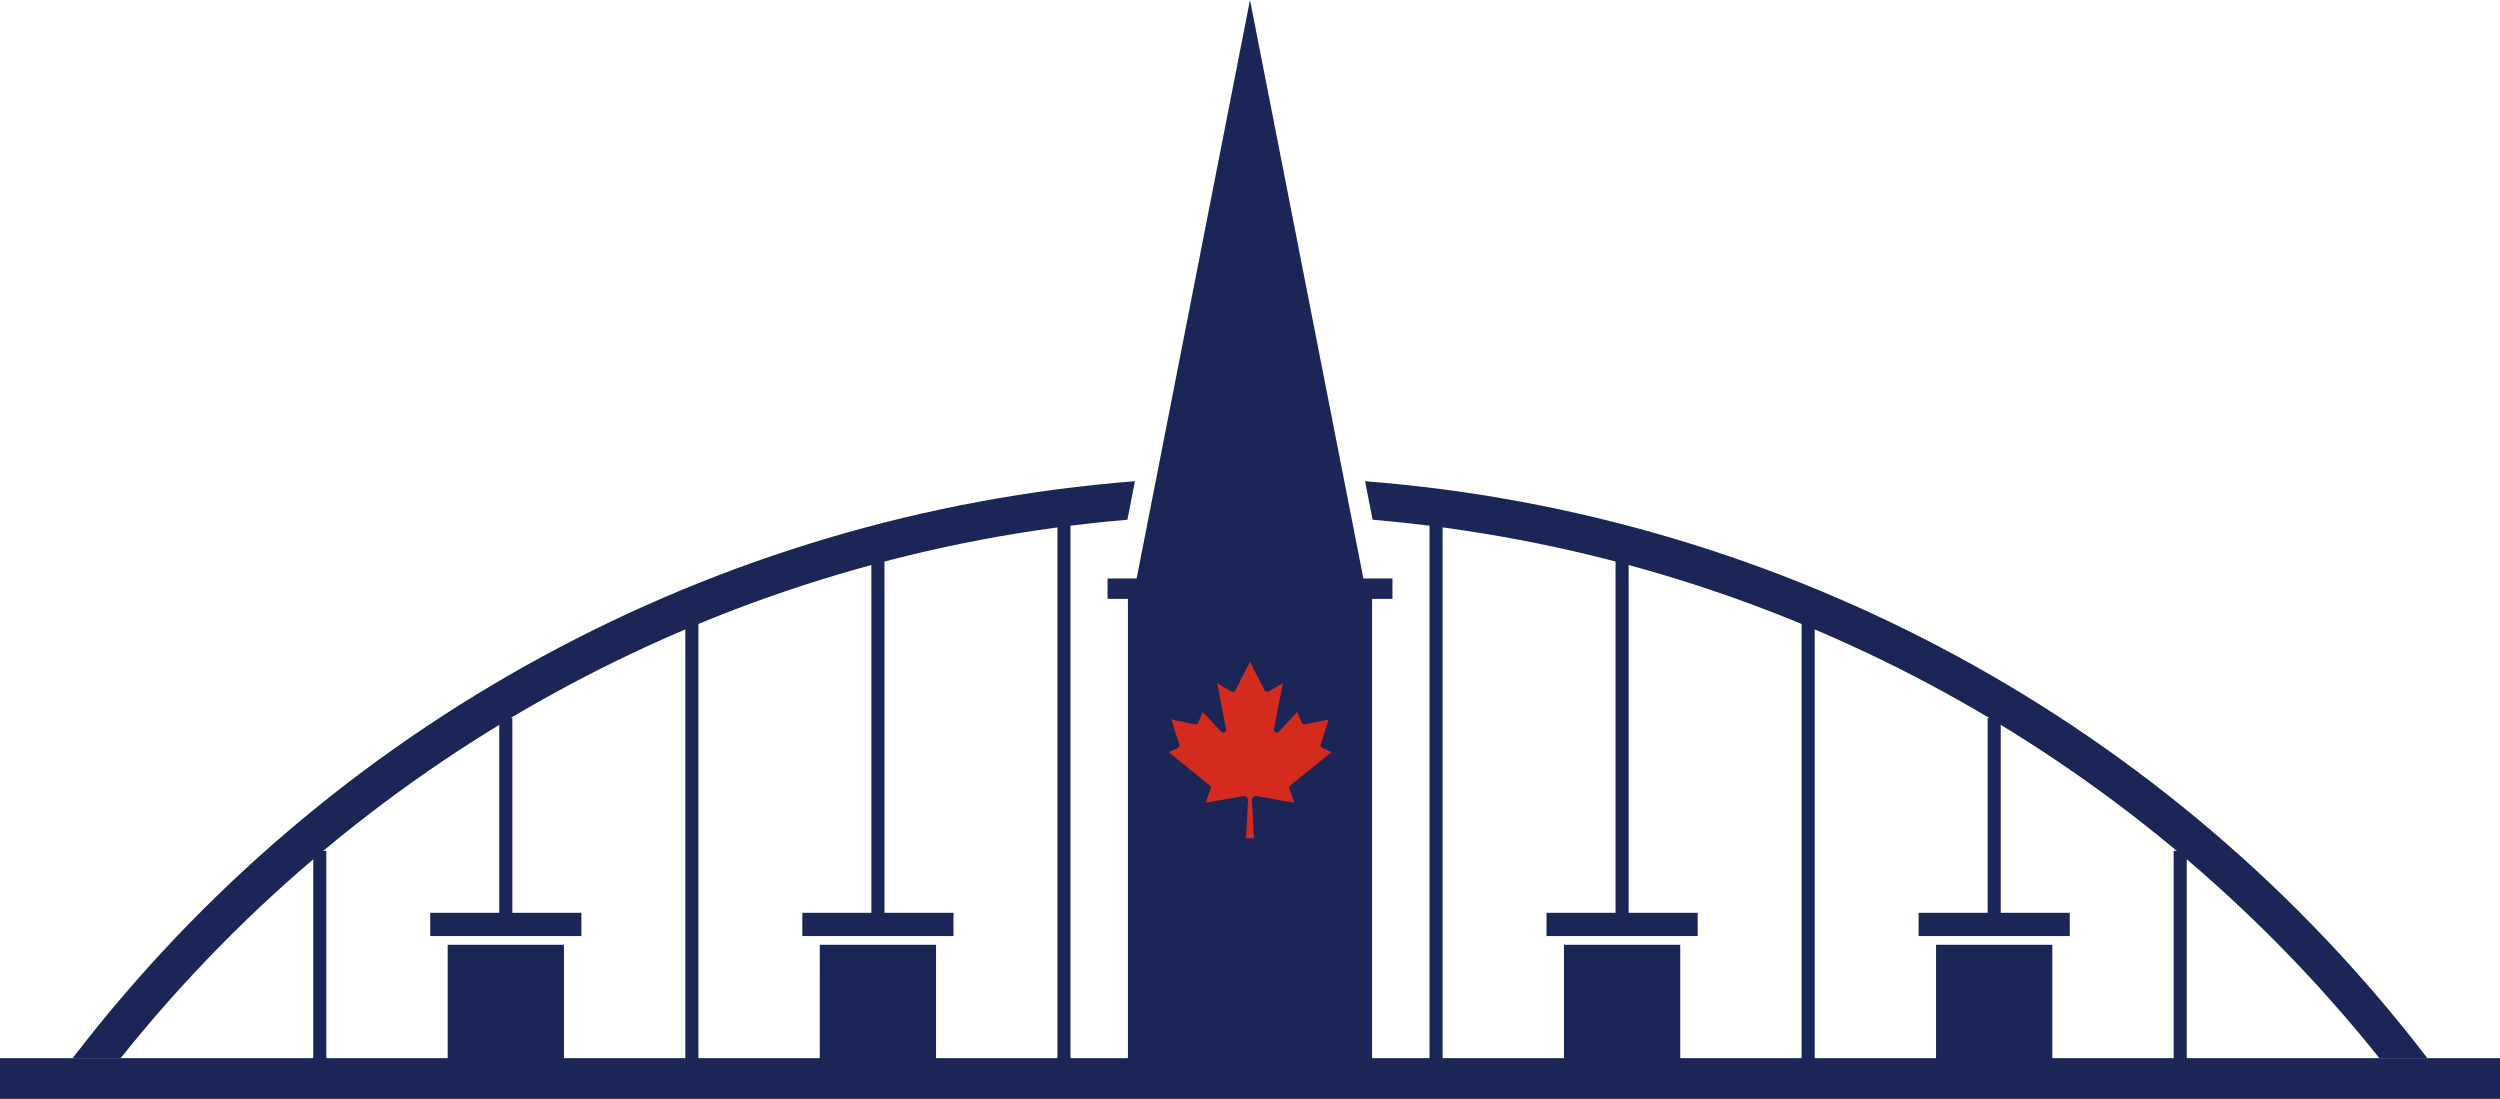
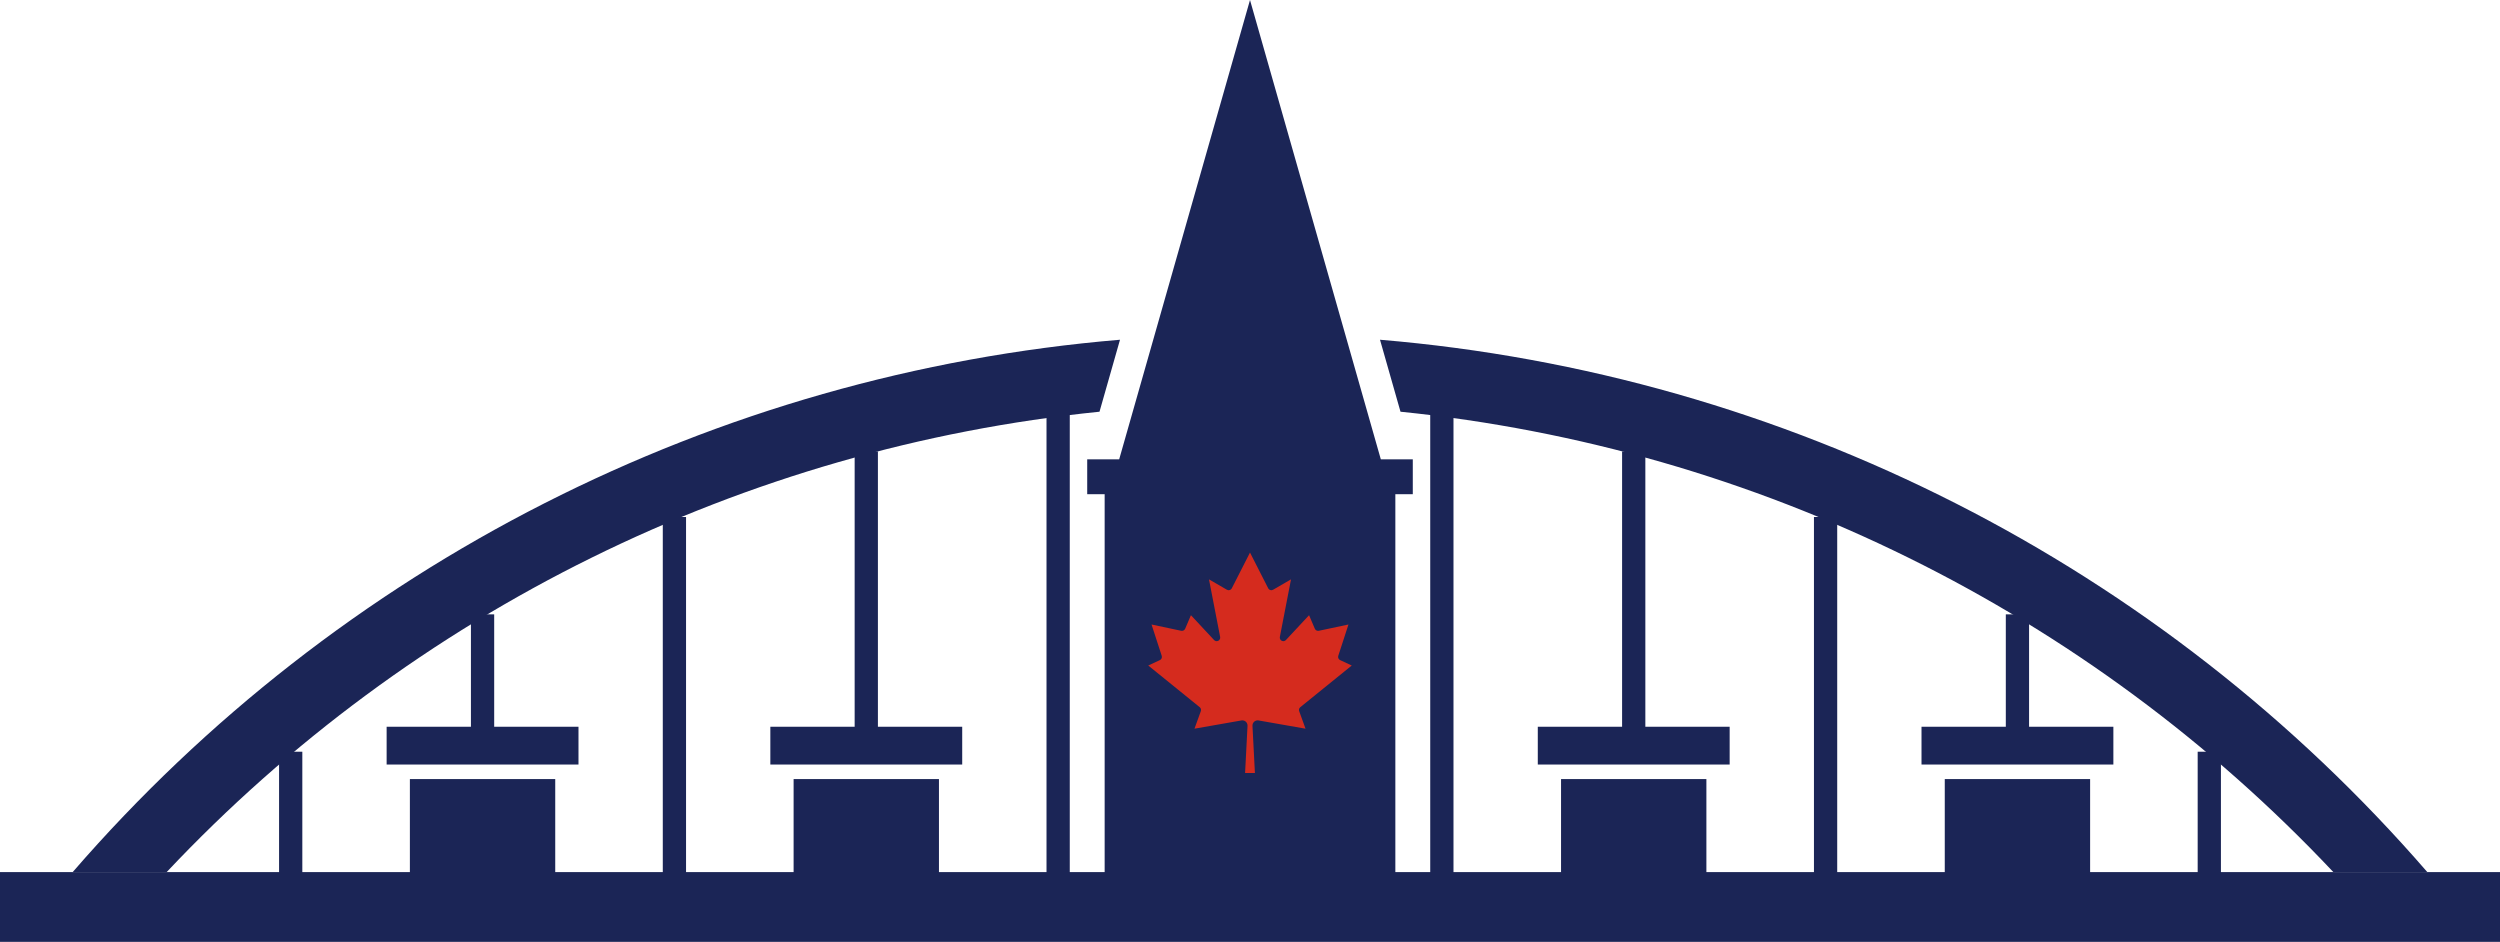
- <svg xmlns="http://www.w3.org/2000/svg" viewBox="70 56 860 378" width="860" height="378" role="img" aria-label="FrancoBridge">
-   <path fill="#1B2556" d="M905 420A510.06 510.06 0 0 0 539.58 221.54L542.17 234.79A497.06 497.06 0 0 1 888.5 420ZM95 420A510.06 510.06 0 0 1 460.42 221.54L457.83 234.79A497.06 497.06 0 0 0 111.5 420Z" />
-   <path fill="#1B2556" d="M433.75 236.14H438.25V420.5H433.75ZM561.75 236.14H566.25V420.5H561.75ZM369.75 248.76H374.25V370.5H369.75ZM625.75 248.76H630.25V370.5H625.75ZM305.75 270.58H310.25V420.5H305.75ZM689.75 270.58H694.25V420.5H689.75ZM241.75 302.99H246.25V370.5H241.75ZM753.75 302.99H758.25V370.5H753.75ZM177.75 348.71H182.25V420.5H177.75ZM817.75 348.71H822.25V420.5H817.75ZM70 420H930V434H70ZM352 381H392V420.5H352ZM346 370H398V378H346ZM608 381H648V420.5H608ZM602 370H654V378H602ZM224 381H264V420.5H224ZM218 370H270V378H218ZM736 381H776V420.5H736ZM730 370H782V378H730Z" />
-   <path fill="#1B2556" d="M458 420.5V262H451V255H461L500 56L539 255H549V262H542V420.5Z" />
-   <path fill="#D52B1E" d="M498.65 344.33L499.32 331.34A1.43 1.43 0 0 0 497.65 329.87L484.72 332.14L486.47 327.32A0.98 0.98 0 0 0 486.17 326.22L472 314.75L475.19 313.26A0.98 0.98 0 0 0 475.7 312.07L472.9 303.46L481.06 305.19A0.98 0.98 0 0 0 482.16 304.62L483.74 300.9L490.11 307.74A0.98 0.98 0 0 0 491.78 306.88L488.71 291.04L493.63 293.89A0.98 0.98 0 0 0 495 293.48L500 283.67L505 293.48A0.98 0.98 0 0 0 506.37 293.89L511.29 291.04L508.22 306.88A0.98 0.98 0 0 0 509.89 307.74L516.26 300.9L517.84 304.62A0.98 0.98 0 0 0 518.94 305.19L527.1 303.46L524.3 312.07A0.98 0.98 0 0 0 524.81 313.26L528 314.75L513.83 326.22A0.98 0.98 0 0 0 513.53 327.32L515.28 332.14L502.35 329.87A1.43 1.43 0 0 0 500.68 331.34L501.35 344.33Z" />
+ <svg xmlns="http://www.w3.org/2000/svg" viewBox="70 120 860 324" width="860" height="324" role="img" aria-label="FrancoBridge">
+   <path fill="#1B2556" d="M905 420A535.81 535.81 0 0 0 544.72 236.87L551.77 261.63A511.81 511.81 0 0 1 872.67 420ZM95 420A535.81 535.81 0 0 1 455.28 236.87L448.23 261.63A511.81 511.81 0 0 0 127.33 420Z" />
+   <path fill="#1B2556" d="M430 262.27H438V420.5H430ZM562 262.27H570V420.5H562ZM364 275.31H372V370.5H364ZM628 275.31H636V370.5H628ZM298 297.85H306V420.5H298ZM694 297.85H702V420.5H694ZM232 331.34H240V370.5H232ZM760 331.34H768V370.5H760ZM166 378.59H174V420.5H166ZM826 378.59H834V420.5H826ZM70 420H930V444H70ZM343 388H393V420.5H343ZM335 370H401V383H335ZM607 388H657V420.5H607ZM599 370H665V383H599ZM211 388H261V420.5H211ZM203 370H269V383H203ZM739 388H789V420.5H739ZM731 370H797V383H731Z" />
+   <path fill="#1B2556" d="M450 420.5V290H444V278H455L500 120L545 278H556V290H550V420.5Z" />
+   <path fill="#D52B1E" d="M498.31 385.92L499.15 369.68A1.79 1.79 0 0 0 497.06 367.83L480.9 370.67L483.08 364.65A1.22 1.22 0 0 0 482.71 363.28L465 348.94L468.99 347.08A1.22 1.22 0 0 0 469.63 345.59L466.13 334.83L476.33 336.99A1.22 1.22 0 0 0 477.7 336.28L479.68 331.63L487.64 340.17A1.22 1.22 0 0 0 489.73 339.1L485.89 319.3L492.04 322.86A1.22 1.22 0 0 0 493.75 322.35L500 310.08L506.25 322.35A1.22 1.22 0 0 0 507.96 322.86L514.11 319.3L510.27 339.1A1.22 1.22 0 0 0 512.36 340.17L520.32 331.63L522.3 336.28A1.22 1.22 0 0 0 523.67 336.99L533.87 334.83L530.37 345.59A1.22 1.22 0 0 0 531.01 347.08L535 348.94L517.29 363.28A1.22 1.22 0 0 0 516.92 364.65L519.1 370.67L502.94 367.83A1.79 1.79 0 0 0 500.85 369.68L501.69 385.92Z" />
</svg>
